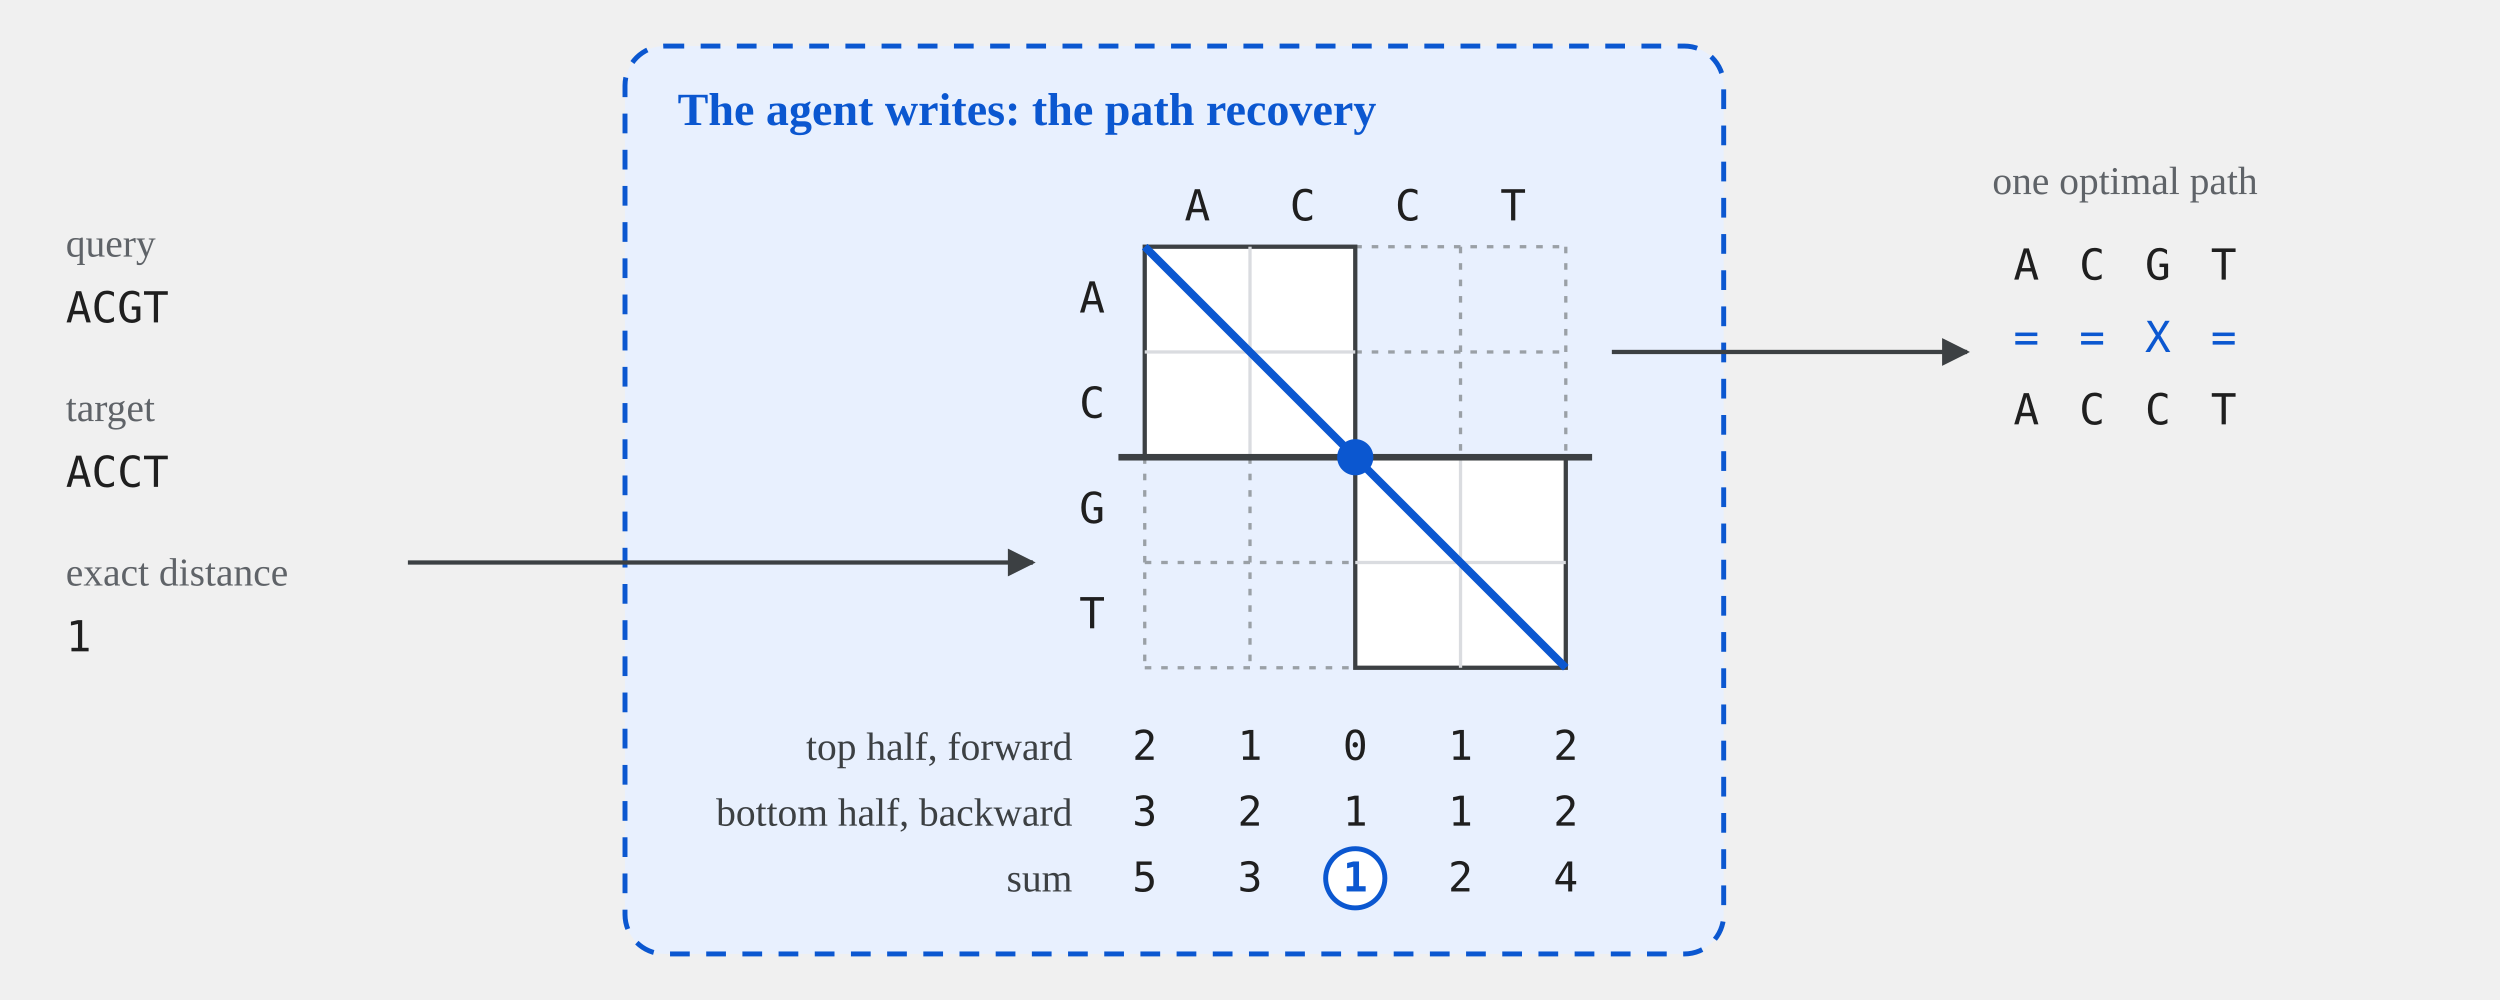
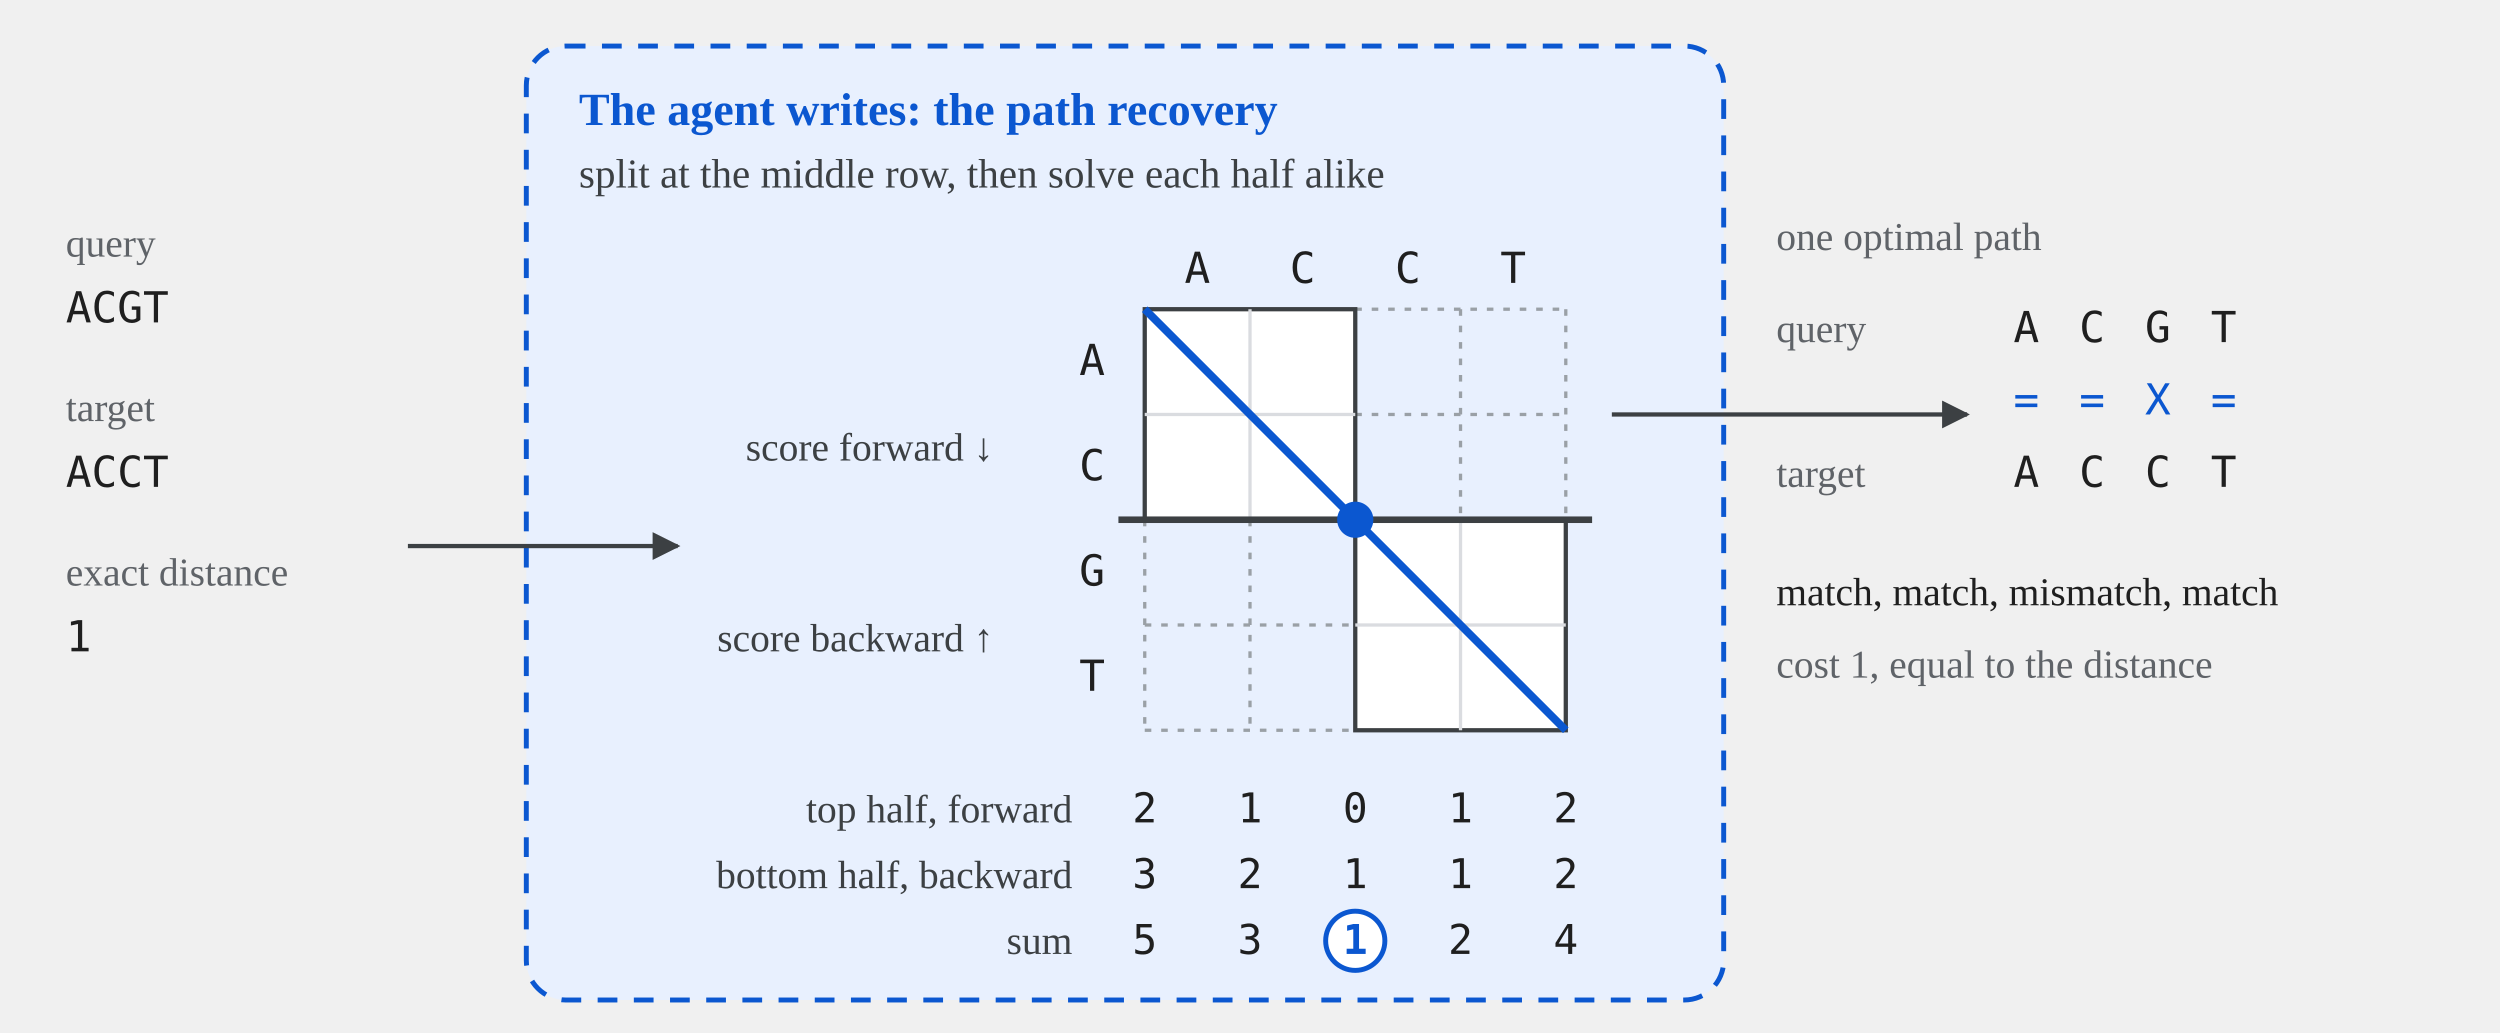
- <svg xmlns="http://www.w3.org/2000/svg" viewBox="0 20 760 304" role="img" aria-label="Path recovery for query ACGT and target ACCT with known distance 1. The edit table is split at its middle row. Scores from the top half going forward are 2 1 0 1 2, from the bottom half going backward 3 2 1 1 2; their sums 5 3 1 2 4 reach the distance 1 at column 2, where an optimal path crosses. Only the top-left and bottom-right quarters remain to be solved the same way. This recovery is the part the agent writes. The output path is match, match, mismatch, match.">
+ <svg xmlns="http://www.w3.org/2000/svg" viewBox="0 20 760 314" role="img" aria-label="Path recovery for query ACGT and target ACCT with known distance 1. The edit table is split at its middle row. Scores from the top half going forward are 2 1 0 1 2, from the bottom half going backward 3 2 1 1 2; their sums 5 3 1 2 4 reach the distance 1 at column 2, where an optimal path crosses. Only the top-left and bottom-right quarters remain to be solved the same way. This recovery is the part the agent writes. The output path is match, match, mismatch, match.">
  <defs>
    <marker id="exact-sequence-alignment-ar" viewBox="0 0 10 10" refX="9" refY="5" markerWidth="6.5" markerHeight="6.5" orient="auto">
      <path d="M0 0L10 5L0 10z" fill="#3c4043" />
    </marker>
  </defs>
  <text x="20" y="98" font-size="12" fill="#5f6368">query</text>
  <text x="20" y="118" font-size="13" fill="#1f1f1f" font-family="ui-monospace,Menlo,monospace">ACGT</text>
  <text x="20" y="148" font-size="12" fill="#5f6368">target</text>
  <text x="20" y="168" font-size="13" fill="#1f1f1f" font-family="ui-monospace,Menlo,monospace">ACCT</text>
  <text x="20" y="198" font-size="12" fill="#5f6368">exact distance</text>
  <text x="20" y="218" font-size="13" fill="#1f1f1f" font-family="ui-monospace,Menlo,monospace">1</text>
-   <rect x="190" y="34" width="334" height="276" rx="12" fill="#e8f0fe" stroke="#0b57d0" stroke-width="1.5" stroke-dasharray="6 5" />
-   <line x1="124" y1="191" x2="314" y2="191" stroke="#3c4043" stroke-width="1.3" marker-end="url(#exact-sequence-alignment-ar)" />
-   <text x="206" y="58" font-size="14" font-weight="600" fill="#0b57d0">The agent writes: the path recovery</text>
-   <g transform="translate(0 -19)">
-     <g stroke="#9aa0a6" stroke-width="1" stroke-dasharray="2 3">
-       <line x1="412" y1="114" x2="476" y2="114" />
-       <line x1="476" y1="114" x2="476" y2="178" />
-       <line x1="444" y1="114" x2="444" y2="178" />
-       <line x1="412" y1="146" x2="476" y2="146" />
-       <line x1="348" y1="242" x2="412" y2="242" />
-       <line x1="348" y1="178" x2="348" y2="242" />
-       <line x1="380" y1="178" x2="380" y2="242" />
-       <line x1="348" y1="210" x2="412" y2="210" />
-     </g>
-     <rect x="348" y="114" width="64" height="64" fill="#fff" stroke="#3c4043" stroke-width="1.3" />
-     <rect x="412" y="178" width="64" height="64" fill="#fff" stroke="#3c4043" stroke-width="1.3" />
-     <g stroke="#dadce0" stroke-width="1">
-       <line x1="380" y1="114" x2="380" y2="178" />
-       <line x1="348" y1="146" x2="412" y2="146" />
-       <line x1="444" y1="178" x2="444" y2="242" />
-       <line x1="412" y1="210" x2="476" y2="210" />
-     </g>
-     <line x1="340" y1="178" x2="484" y2="178" stroke="#3c4043" stroke-width="2" />
-     <g font-size="13" text-anchor="middle" fill="#1f1f1f" font-family="ui-monospace,Menlo,monospace">
-       <text x="364" y="106">A</text>
-       <text x="396" y="106">C</text>
-       <text x="428" y="106">C</text>
-       <text x="460" y="106">T</text>
-       <text x="332" y="134">A</text>
-       <text x="332" y="166">C</text>
-       <text x="332" y="198">G</text>
-       <text x="332" y="230">T</text>
-     </g>
-     <polyline points="348,114 380,146 412,178 444,210 476,242" fill="none" stroke="#0b57d0" stroke-width="2.4" />
-     <circle cx="412" cy="178" r="5.5" fill="#0b57d0" />
-     <g font-size="12" text-anchor="end" fill="#3c4043">
-       <text x="326" y="270">top half, forward</text>
-       <text x="326" y="290">bottom half, backward</text>
-       <text x="326" y="310">sum</text>
-     </g>
-     <g font-size="12.5" text-anchor="middle" fill="#1f1f1f" font-family="ui-monospace,Menlo,monospace">
-       <text x="348" y="270">2</text>
-       <text x="380" y="270">1</text>
-       <text x="412" y="270">0</text>
-       <text x="444" y="270">1</text>
-       <text x="476" y="270">2</text>
-       <text x="348" y="290">3</text>
-       <text x="380" y="290">2</text>
-       <text x="412" y="290">1</text>
-       <text x="444" y="290">1</text>
-       <text x="476" y="290">2</text>
-       <text x="348" y="310">5</text>
-       <text x="380" y="310">3</text>
-       <text x="444" y="310">2</text>
-       <text x="476" y="310">4</text>
-     </g>
-     <circle cx="412" cy="306" r="9" fill="#fff" stroke="#0b57d0" stroke-width="1.5" />
-     <text x="412" y="310" font-size="12.5" font-weight="600" text-anchor="middle" fill="#0b57d0" font-family="ui-monospace,Menlo,monospace">1</text>
-     <line x1="490" y1="146" x2="598" y2="146" stroke="#3c4043" stroke-width="1.3" marker-end="url(#exact-sequence-alignment-ar)" />
-     <text x="646" y="98" font-size="12" text-anchor="middle" fill="#5f6368">one optimal path</text>
-     <g font-size="13" text-anchor="middle" fill="#1f1f1f" font-family="ui-monospace,Menlo,monospace">
-       <text x="616" y="124">A</text>
-       <text x="636" y="124">C</text>
-       <text x="656" y="124">G</text>
-       <text x="676" y="124">T</text>
-       <text x="616" y="168">A</text>
-       <text x="636" y="168">C</text>
-       <text x="656" y="168">C</text>
-       <text x="676" y="168">T</text>
-       <text x="616" y="146" fill="#0b57d0">=</text>
-       <text x="636" y="146" fill="#0b57d0">=</text>
-       <text x="656" y="146" fill="#0b57d0">X</text>
-       <text x="676" y="146" fill="#0b57d0">=</text>
-     </g>
+   <rect x="160" y="34" width="364" height="290" rx="12" fill="#e8f0fe" stroke="#0b57d0" stroke-width="1.5" stroke-dasharray="6 5" />
+   <line x1="124" y1="186" x2="206" y2="186" stroke="#3c4043" stroke-width="1.3" marker-end="url(#exact-sequence-alignment-ar)" />
+   <text x="176" y="58" font-size="14" font-weight="600" fill="#0b57d0">The agent writes: the path recovery</text>
+   <text x="176" y="77" font-size="12.5" fill="#3c4043">split at the middle row, then solve each half alike</text>
+   <g stroke="#9aa0a6" stroke-width="1" stroke-dasharray="2 3">
+     <line x1="412" y1="114" x2="476" y2="114" />
+     <line x1="476" y1="114" x2="476" y2="178" />
+     <line x1="444" y1="114" x2="444" y2="178" />
+     <line x1="412" y1="146" x2="476" y2="146" />
+     <line x1="348" y1="242" x2="412" y2="242" />
+     <line x1="348" y1="178" x2="348" y2="242" />
+     <line x1="380" y1="178" x2="380" y2="242" />
+     <line x1="348" y1="210" x2="412" y2="210" />
  </g>
+   <rect x="348" y="114" width="64" height="64" fill="#fff" stroke="#3c4043" stroke-width="1.3" />
+   <rect x="412" y="178" width="64" height="64" fill="#fff" stroke="#3c4043" stroke-width="1.3" />
+   <g stroke="#dadce0" stroke-width="1">
+     <line x1="380" y1="114" x2="380" y2="178" />
+     <line x1="348" y1="146" x2="412" y2="146" />
+     <line x1="444" y1="178" x2="444" y2="242" />
+     <line x1="412" y1="210" x2="476" y2="210" />
+   </g>
+   <line x1="340" y1="178" x2="484" y2="178" stroke="#3c4043" stroke-width="2" />
+   <g font-size="13" text-anchor="middle" fill="#1f1f1f" font-family="ui-monospace,Menlo,monospace">
+     <text x="364" y="106">A</text>
+     <text x="396" y="106">C</text>
+     <text x="428" y="106">C</text>
+     <text x="460" y="106">T</text>
+     <text x="332" y="134">A</text>
+     <text x="332" y="166">C</text>
+     <text x="332" y="198">G</text>
+     <text x="332" y="230">T</text>
+   </g>
+   <text x="302" y="160" font-size="12" text-anchor="end" fill="#3c4043">score forward ↓</text>
+   <text x="302" y="218" font-size="12" text-anchor="end" fill="#3c4043">score backward ↑</text>
+   <polyline points="348,114 380,146 412,178 444,210 476,242" fill="none" stroke="#0b57d0" stroke-width="2.4" />
+   <circle cx="412" cy="178" r="5.5" fill="#0b57d0" />
+   <g font-size="12" text-anchor="end" fill="#3c4043">
+     <text x="326" y="270">top half, forward</text>
+     <text x="326" y="290">bottom half, backward</text>
+     <text x="326" y="310">sum</text>
+   </g>
+   <g font-size="12.5" text-anchor="middle" fill="#1f1f1f" font-family="ui-monospace,Menlo,monospace">
+     <text x="348" y="270">2</text>
+     <text x="380" y="270">1</text>
+     <text x="412" y="270">0</text>
+     <text x="444" y="270">1</text>
+     <text x="476" y="270">2</text>
+     <text x="348" y="290">3</text>
+     <text x="380" y="290">2</text>
+     <text x="412" y="290">1</text>
+     <text x="444" y="290">1</text>
+     <text x="476" y="290">2</text>
+     <text x="348" y="310">5</text>
+     <text x="380" y="310">3</text>
+     <text x="444" y="310">2</text>
+     <text x="476" y="310">4</text>
+   </g>
+   <circle cx="412" cy="306" r="9" fill="#fff" stroke="#0b57d0" stroke-width="1.5" />
+   <text x="412" y="310" font-size="12.5" font-weight="600" text-anchor="middle" fill="#0b57d0" font-family="ui-monospace,Menlo,monospace">1</text>
+   <line x1="490" y1="146" x2="598" y2="146" stroke="#3c4043" stroke-width="1.3" marker-end="url(#exact-sequence-alignment-ar)" />
+   <text x="540" y="96" font-size="12" fill="#5f6368">one optimal path</text>
+   <text x="540" y="124" font-size="12" fill="#5f6368">query</text>
+   <text x="540" y="168" font-size="12" fill="#5f6368">target</text>
+   <g font-size="13" text-anchor="middle" fill="#1f1f1f" font-family="ui-monospace,Menlo,monospace">
+     <text x="616" y="124">A</text>
+     <text x="636" y="124">C</text>
+     <text x="656" y="124">G</text>
+     <text x="676" y="124">T</text>
+     <text x="616" y="168">A</text>
+     <text x="636" y="168">C</text>
+     <text x="656" y="168">C</text>
+     <text x="676" y="168">T</text>
+     <text x="616" y="146" fill="#0b57d0">=</text>
+     <text x="636" y="146" fill="#0b57d0">=</text>
+     <text x="656" y="146" fill="#0b57d0">X</text>
+     <text x="676" y="146" fill="#0b57d0">=</text>
+   </g>
+   <text x="540" y="204" font-size="12" fill="#1f1f1f">match, match, mismatch, match</text>
+   <text x="540" y="226" font-size="12" fill="#5f6368">cost 1, equal to the distance</text>
</svg>
